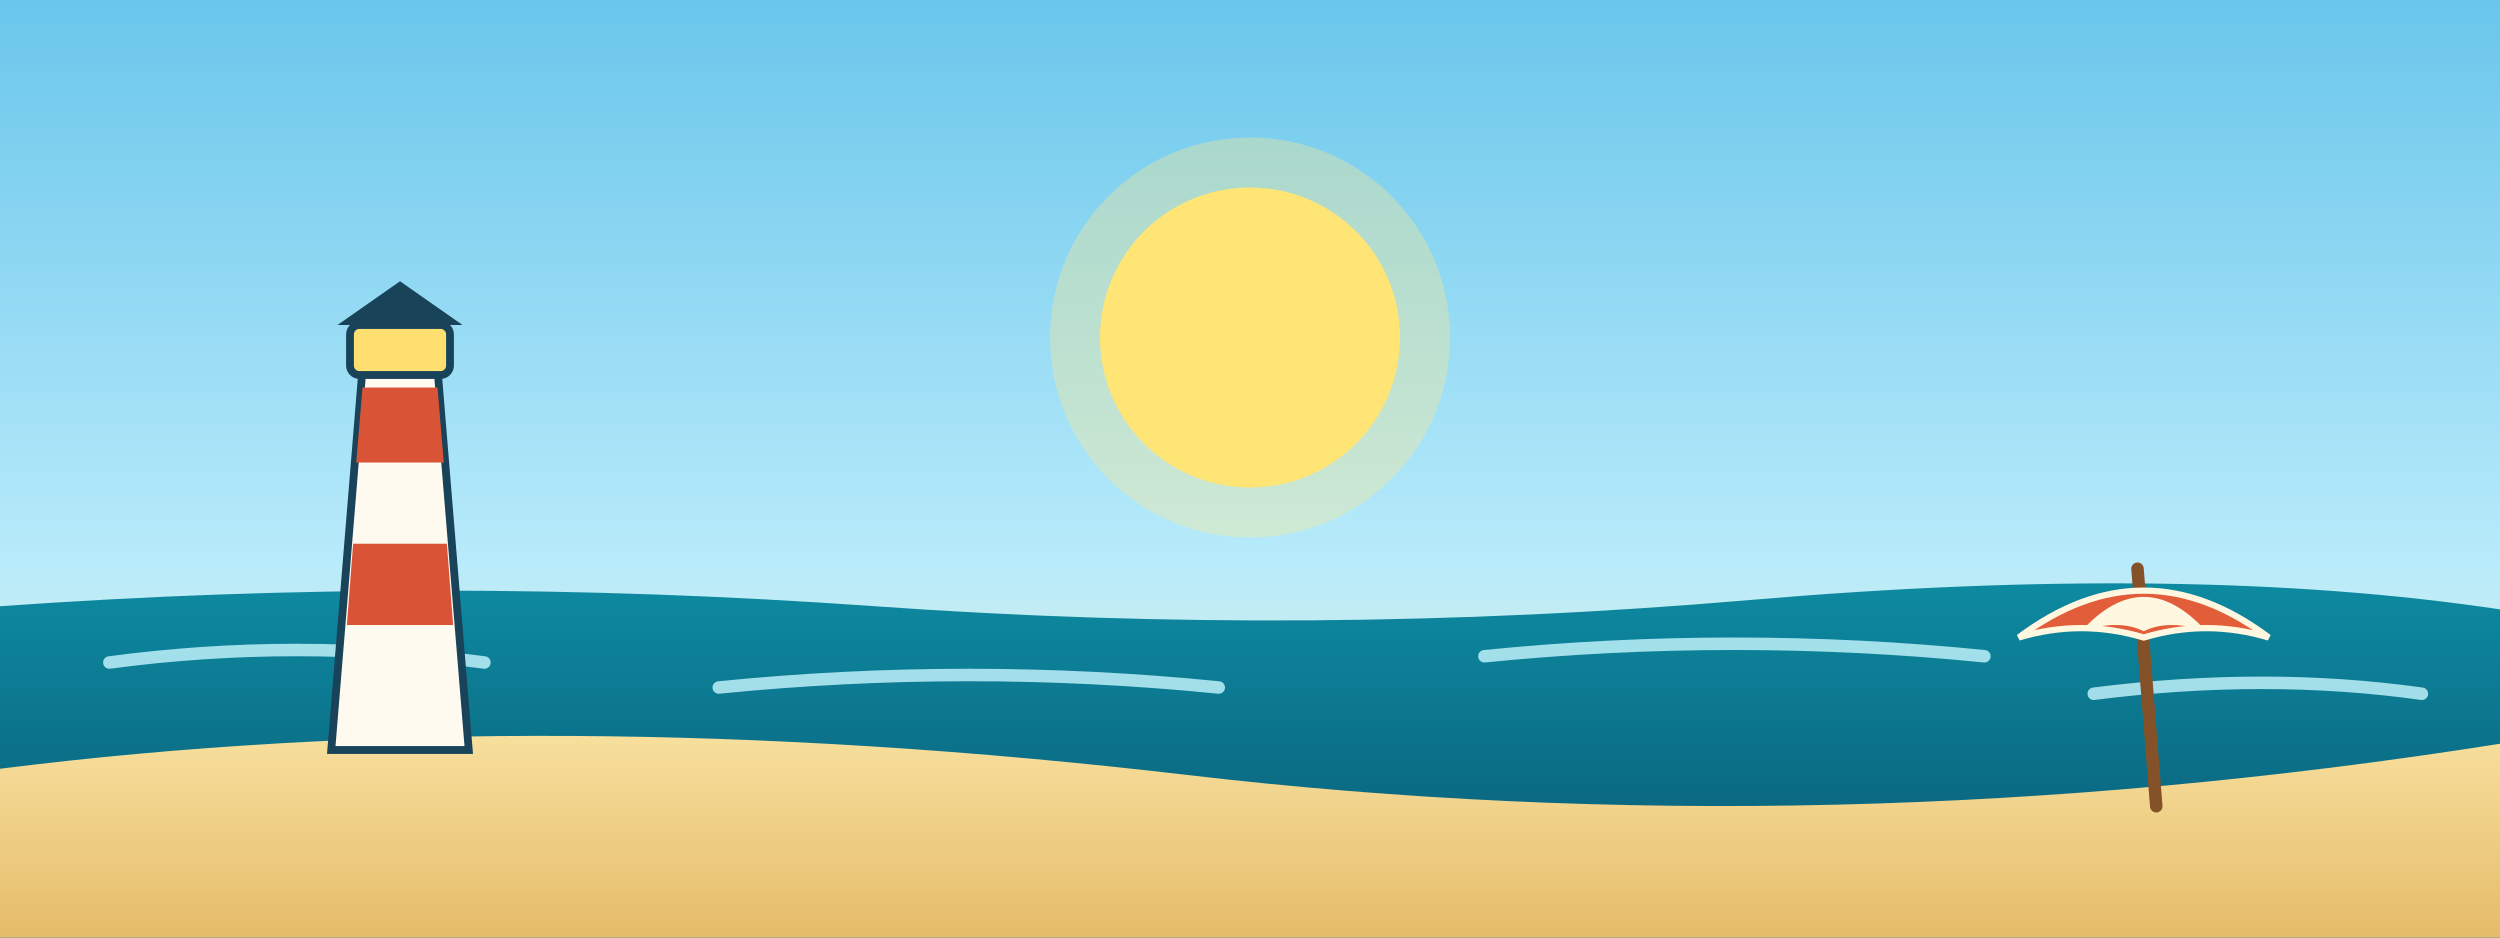
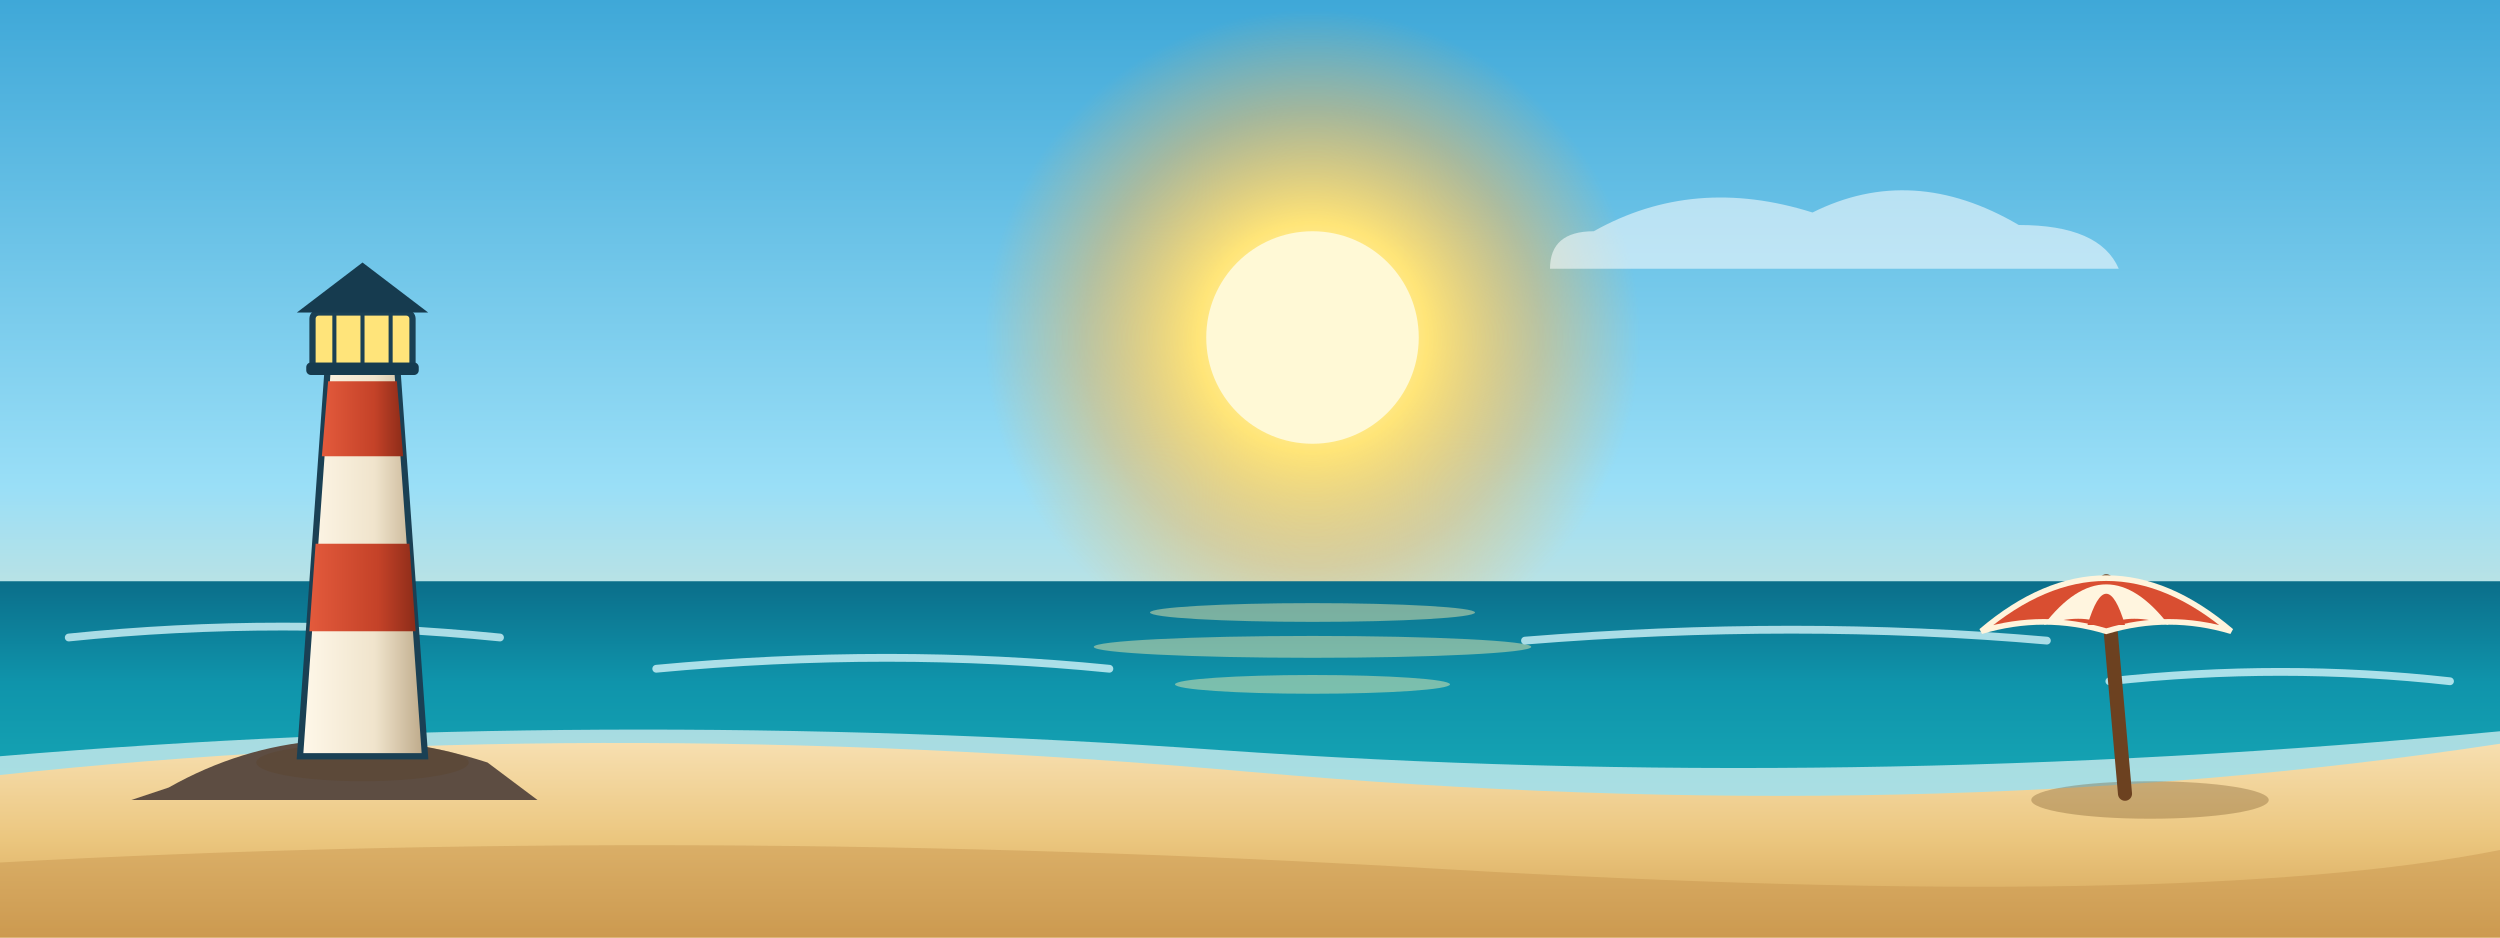
<svg xmlns="http://www.w3.org/2000/svg" viewBox="0 0 800 300">
  <defs>
-     <linearGradient id="sky" x2="0" y2="1">
-       <stop stop-color="#69c6eb" />
-       <stop offset=".6" stop-color="#b8ebfb" />
-       <stop offset="1" stop-color="#fef1c7" />
+     <linearGradient id="v-sky" x1="0" y1="0" x2="0" y2="1">
+       <stop offset="0" stop-color="#3fa8d8" />
+       <stop offset=".52" stop-color="#9adff7" />
+       <stop offset=".85" stop-color="#fbe8bd" />
+       <stop offset="1" stop-color="#ffdc94" />
    </linearGradient>
-     <linearGradient id="sea" x2="0" y2="1">
-       <stop stop-color="#0d8aa1" />
-       <stop offset="1" stop-color="#095670" />
+     <radialGradient id="v-sun" cx=".5" cy=".5" r=".5">
+       <stop offset="0" stop-color="#fffef0" />
+       <stop offset=".35" stop-color="#ffe578" />
+       <stop offset=".7" stop-color="#ffb84d" stop-opacity=".45" />
+       <stop offset="1" stop-color="#ffb84d" stop-opacity="0" />
+     </radialGradient>
+     <linearGradient id="v-sea" x1="0" y1="0" x2="0" y2="1">
+       <stop offset="0" stop-color="#0b6e8a" />
+       <stop offset=".45" stop-color="#0f94ab" />
+       <stop offset="1" stop-color="#17a9b6" />
    </linearGradient>
-     <linearGradient id="sand" x2="0" y2="1">
-       <stop stop-color="#f7df9d" />
-       <stop offset="1" stop-color="#e5bc69" />
+     <linearGradient id="v-sand" x1="0" y1="0" x2="0" y2="1">
+       <stop offset="0" stop-color="#f7dfb0" />
+       <stop offset=".5" stop-color="#ebc67e" />
+       <stop offset="1" stop-color="#d2a154" />
+     </linearGradient>
+     <linearGradient id="v-tower" x1="0" y1="0" x2="1" y2="0">
+       <stop offset="0" stop-color="#fff8ea" />
+       <stop offset=".6" stop-color="#f0e4cc" />
+       <stop offset="1" stop-color="#bca888" />
+     </linearGradient>
+     <linearGradient id="v-red" x1="0" y1="0" x2="1" y2="0">
+       <stop offset="0" stop-color="#e35a3c" />
+       <stop offset=".65" stop-color="#c44228" />
+       <stop offset="1" stop-color="#8d2c19" />
    </linearGradient>
  </defs>
-   <path fill="url(#sky)" d="M0 0H800V300H0Z" />
-   <circle cx="400" cy="108" r="48" fill="#ffe26a" />
-   <circle cx="400" cy="108" r="64" fill="#ffe98c" opacity=".35" />
-   <path fill="url(#sea)" d="M0 194Q140 184 280 194T560 192T800 195V300H0Z" />
-   <path fill="none" stroke="#c8f7ff" stroke-width="4" stroke-linecap="round" opacity=".8" d="M35 212Q95 204 155 212M230 220Q310 212 390 220M475 210Q555 202 635 210M670 222Q725 215 775 222" />
-   <path fill="url(#sand)" d="M0 246Q175 224 380 248T800 238V300H0Z" />
-   <g transform="translate(88 86)">
-     <path d="M18 154L28 32H52L62 154Z" fill="#fffaf0" stroke="#184359" stroke-width="2.5" />
-     <path d="M23 114H57L55 88H25Z" fill="#d95436" />
-     <path d="M26 62H54L52 38H28Z" fill="#d95436" />
-     <rect x="24" y="18" width="32" height="16" rx="3" fill="#ffdf70" stroke="#184359" stroke-width="2.5" />
-     <path d="M20 18L40 4L60 18Z" fill="#184359" />
+   <rect width="800" height="300" fill="url(#v-sky)" />
+   <circle cx="420" cy="108" r="105" fill="url(#v-sun)" />
+   <circle cx="420" cy="108" r="34" fill="#fff9d6" />
+   <path fill="#ffffff" opacity=".55" d="M510 74Q542 56 580 68Q612 52 646 72Q672 72 678 86H496Q496 74 510 74Z" />
+   <rect y="186" width="800" height="72" fill="url(#v-sea)" />
+   <g fill="#fff1b0" opacity=".45">
+     <ellipse cx="420" cy="196" rx="52" ry="3" />
+     <ellipse cx="420" cy="207" rx="70" ry="3.5" />
+     <ellipse cx="420" cy="219" rx="44" ry="3" />
  </g>
-   <g transform="translate(658 182)">
-     <path d="M26 0L32 76" stroke="#855129" stroke-width="4" stroke-linecap="round" />
-     <path d="M-12 22Q28 -8 68 22Q48 16 28 22Q8 16 -12 22Z" fill="#e25d3a" stroke="#fff7df" stroke-width="2" />
-     <path d="M8 20Q28 -2 48 20Q36 16 28 20Q20 16 8 20Z" fill="#fff7df" />
+   <path fill="none" stroke="#dffbff" stroke-width="2.5" stroke-linecap="round" opacity=".75" d="M22 204Q90 197 160 204M210 214Q285 207 355 214M488 205Q575 198 655 205M675 218Q730 212 784 218" />
+   <path fill="#e7f7f7" opacity=".7" d="M0 242Q190 226 390 240T800 234V256H0Z" />
+   <path fill="url(#v-sand)" d="M0 248Q185 228 400 247T800 238V300H0Z" />
+   <path fill="#c28e48" opacity=".4" d="M0 276Q220 264 460 278T800 272V300H0Z" />
+   <path fill="#5d4d42" d="M54 252Q100 226 156 244L172 256H42Z" />
+   <g transform="translate(76 80)">
+     <ellipse cx="40" cy="164" rx="34" ry="6" fill="#593f24" opacity=".3" />
+     <path d="M20 162L29 36H51L60 162Z" fill="url(#v-tower)" stroke="#1a4054" stroke-width="2" />
+     <path d="M23 122H57L55 94H25Z" fill="url(#v-red)" />
+     <path d="M27 66H53L51 42H29Z" fill="url(#v-red)" />
+     <rect x="24" y="20" width="32" height="18" rx="2" fill="#ffe47a" stroke="#1a4054" stroke-width="2" />
+     <path d="M31 20V38M40 20V38M49 20V38" stroke="#1a4054" stroke-width="1.3" />
+     <path d="M19 20L40 4L61 20Z" fill="#163b4f" />
+     <rect x="22" y="36" width="36" height="4" rx="1.5" fill="#163b4f" />
+   </g>
+   <g transform="translate(646 174)">
+     <ellipse cx="42" cy="82" rx="38" ry="6" fill="#6f4d20" opacity=".32" />
+     <path d="M28 12L34 80" stroke="#6c4120" stroke-width="4.5" stroke-linecap="round" />
+     <path d="M-12 28Q28-6 68 28Q48 22 28 28Q8 22 -12 28Z" fill="#d94e31" stroke="#fff4dc" stroke-width="1.8" />
+     <path d="M8 26Q28 0 48 26Q36 22 28 26Q20 22 8 26Z" fill="#fff5df" />
+     <path d="M22 26Q28 6 34 26Z" fill="#d94e31" />
  </g>
</svg>
